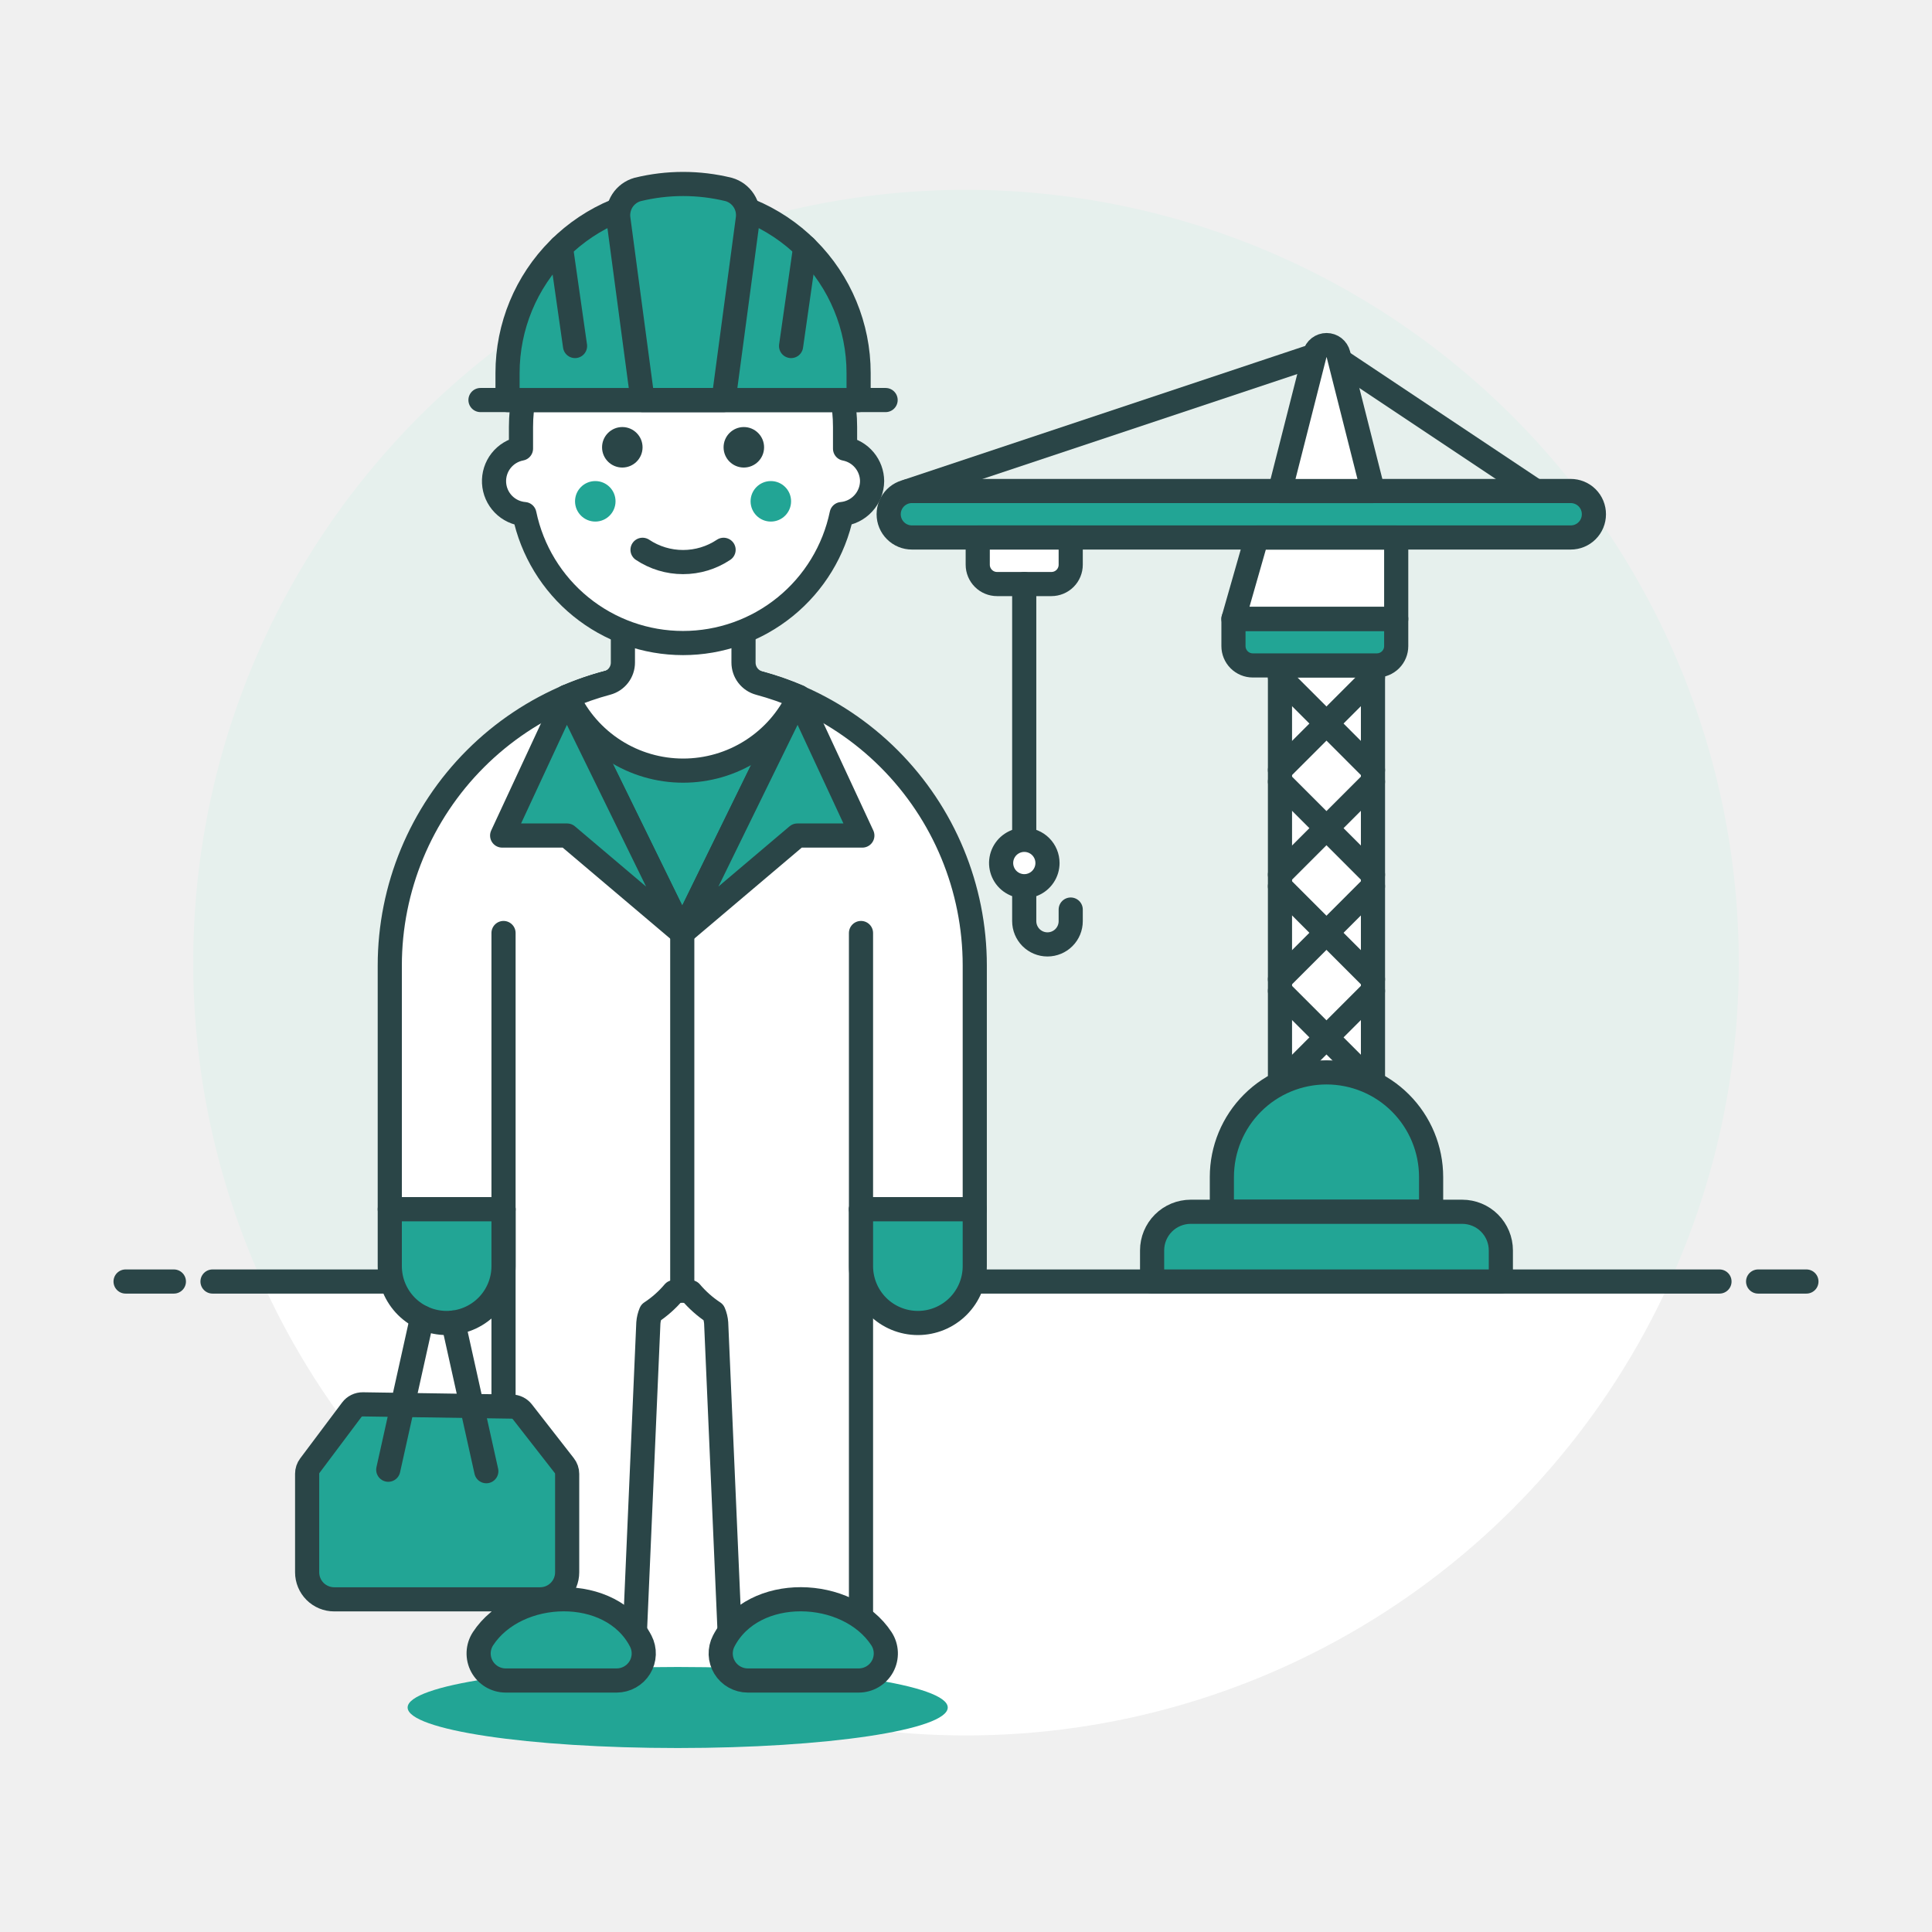
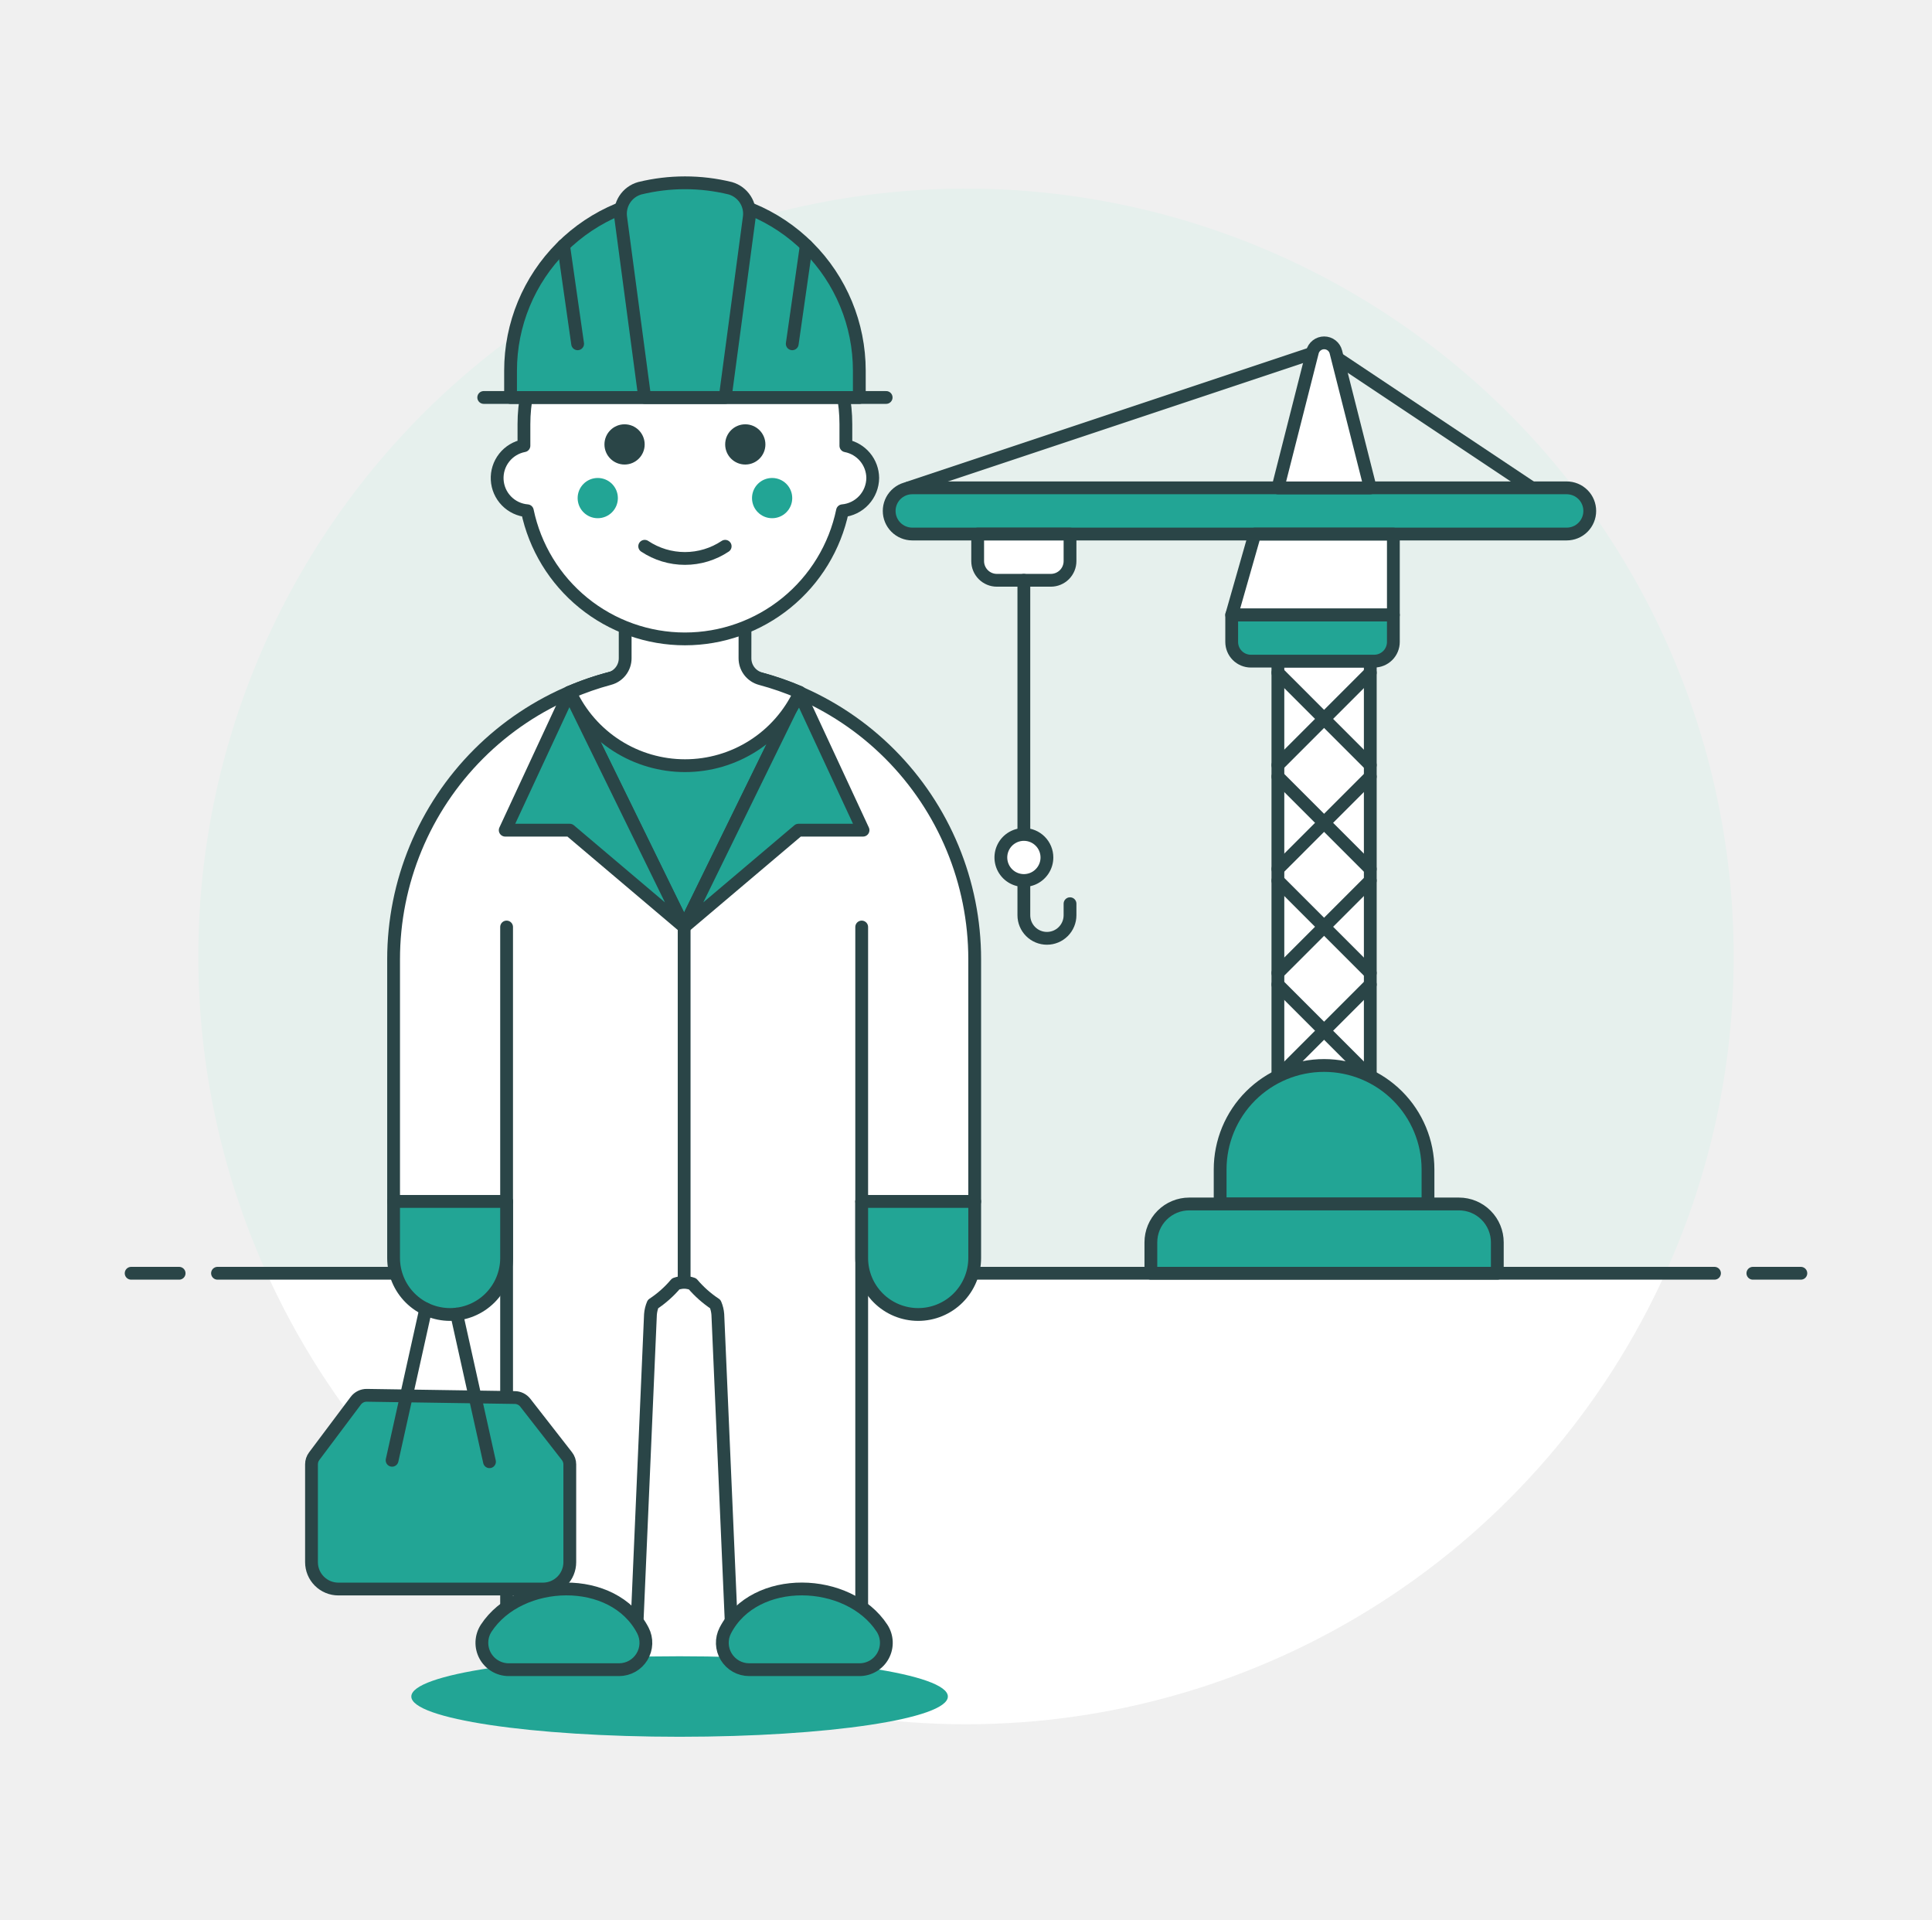
- <svg xmlns="http://www.w3.org/2000/svg" width="80" height="80" viewBox="0 0 80 80" fill="none">
-   <path d="M72 39.865C72.001 35.089 70.932 30.373 68.873 26.064C66.814 21.755 63.817 17.961 60.1 14.961C56.384 11.962 52.044 9.832 47.397 8.728C42.751 7.623 37.916 7.573 33.248 8.581C28.579 9.589 24.196 11.629 20.419 14.551C16.641 17.474 13.566 21.205 11.418 25.47C9.271 29.736 8.105 34.428 8.007 39.203C7.909 43.978 8.881 48.715 10.851 53.065H69.149C71.031 48.919 72.003 44.418 72 39.865Z" fill="#E6F0ED" />
-   <path d="M10.852 53.065C13.39 58.668 17.489 63.421 22.659 66.754C27.828 70.088 33.849 71.861 40 71.861C46.152 71.861 52.172 70.088 57.342 66.754C62.512 63.421 66.611 58.668 69.149 53.065H10.852Z" fill="white" />
-   <path d="M8.8 53.065H71.2" stroke="#2A4547" stroke-linecap="round" stroke-linejoin="round" />
-   <path d="M5.2 53.065H7.2" stroke="#2A4547" stroke-linecap="round" stroke-linejoin="round" />
-   <path d="M72.8 53.065H74.8" stroke="#2A4547" stroke-linecap="round" stroke-linejoin="round" />
-   <path d="M37.599 20.334L54.927 14.558" stroke="#2A4547" stroke-linecap="round" stroke-linejoin="round" />
-   <path d="M63.591 20.334L54.927 14.558" stroke="#2A4547" stroke-linecap="round" stroke-linejoin="round" />
-   <path d="M52.038 22.258L51.075 25.628H57.814V22.258H52.038Z" fill="white" />
-   <path d="M66 21.296C66 21.551 65.899 21.795 65.719 21.975C65.539 22.155 65.295 22.256 65.04 22.256H37.76C37.505 22.256 37.26 22.155 37.08 21.974C36.899 21.794 36.798 21.549 36.798 21.294C36.798 21.038 36.899 20.794 37.08 20.613C37.26 20.433 37.505 20.331 37.76 20.331H65.035C65.162 20.331 65.287 20.355 65.405 20.403C65.522 20.451 65.629 20.522 65.719 20.612C65.809 20.702 65.88 20.808 65.928 20.926C65.976 21.043 66.001 21.169 66 21.296Z" fill="#22A595" />
-   <path d="M66 21.296C66 21.551 65.899 21.795 65.719 21.975C65.539 22.155 65.295 22.256 65.04 22.256H37.76C37.505 22.256 37.26 22.155 37.08 21.974C36.899 21.794 36.798 21.549 36.798 21.294C36.798 21.038 36.899 20.794 37.08 20.613C37.26 20.433 37.505 20.331 37.76 20.331H65.035C65.162 20.331 65.287 20.355 65.405 20.403C65.522 20.451 65.629 20.522 65.719 20.612C65.809 20.702 65.88 20.808 65.928 20.926C65.976 21.043 66.001 21.169 66 21.296Z" stroke="#2A4547" stroke-linecap="round" stroke-linejoin="round" />
-   <path d="M56.852 27.554H53.001V46.326H56.852V27.554Z" fill="white" />
-   <path d="M56.852 27.554H53.001V46.326H56.852V27.554Z" stroke="#2A4547" stroke-linecap="round" stroke-linejoin="round" />
-   <path d="M56.851 20.334H53.001L54.441 14.67C54.468 14.561 54.531 14.464 54.62 14.395C54.708 14.326 54.818 14.289 54.93 14.289C55.042 14.289 55.151 14.326 55.24 14.395C55.328 14.464 55.391 14.561 55.419 14.67L56.851 20.334Z" fill="white" stroke="#2A4547" stroke-linecap="round" stroke-linejoin="round" />
-   <path d="M51.075 26.754C51.075 26.966 51.16 27.169 51.309 27.319C51.459 27.469 51.663 27.554 51.875 27.554H57.014C57.227 27.554 57.43 27.469 57.58 27.319C57.73 27.169 57.814 26.966 57.814 26.754V25.628H51.075V26.754Z" fill="#22A595" stroke="#2A4547" stroke-linecap="round" stroke-linejoin="round" />
-   <path d="M52.038 22.258L51.075 25.628H57.814V22.258H52.038Z" stroke="#2A4547" stroke-linecap="round" stroke-linejoin="round" />
-   <path d="M44.336 23.384C44.336 23.596 44.252 23.8 44.102 23.95C43.952 24.1 43.748 24.184 43.536 24.184H41.286C41.074 24.184 40.871 24.1 40.721 23.95C40.571 23.8 40.486 23.596 40.486 23.384V22.258H44.336V23.384Z" fill="white" stroke="#2A4547" stroke-linecap="round" stroke-linejoin="round" />
-   <path d="M42.411 24.184V38.143C42.411 38.398 42.513 38.643 42.693 38.824C42.873 39.004 43.118 39.106 43.373 39.106C43.629 39.106 43.874 39.004 44.054 38.824C44.235 38.643 44.336 38.398 44.336 38.143V37.663" stroke="#2A4547" stroke-linecap="round" stroke-linejoin="round" />
-   <path d="M43.374 35.736C43.374 35.926 43.318 36.111 43.212 36.269C43.107 36.427 42.957 36.55 42.781 36.623C42.606 36.696 42.413 36.715 42.227 36.678C42.041 36.641 41.87 36.549 41.735 36.415C41.601 36.281 41.51 36.109 41.473 35.923C41.435 35.737 41.455 35.544 41.527 35.369C41.6 35.193 41.723 35.043 41.881 34.938C42.039 34.832 42.224 34.776 42.414 34.776C42.669 34.776 42.913 34.877 43.093 35.057C43.273 35.237 43.374 35.481 43.374 35.736Z" fill="white" stroke="#2A4547" stroke-linecap="round" stroke-linejoin="round" />
-   <path d="M53.001 36.699L56.851 40.55" stroke="#2A4547" stroke-linecap="round" stroke-linejoin="round" />
-   <path d="M56.851 36.699L53.001 40.55" stroke="#2A4547" stroke-linecap="round" stroke-linejoin="round" />
-   <path d="M53.001 41.031L56.851 44.882" stroke="#2A4547" stroke-linecap="round" stroke-linejoin="round" />
-   <path d="M56.851 41.031L53.001 44.882" stroke="#2A4547" stroke-linecap="round" stroke-linejoin="round" />
-   <path d="M53.001 32.367L56.851 36.218" stroke="#2A4547" stroke-linecap="round" stroke-linejoin="round" />
-   <path d="M56.851 32.367L53.001 36.218" stroke="#2A4547" stroke-linecap="round" stroke-linejoin="round" />
-   <path d="M53.001 28.035L56.851 31.886" stroke="#2A4547" stroke-linecap="round" stroke-linejoin="round" />
-   <path d="M56.851 28.035L53.001 31.886" stroke="#2A4547" stroke-linecap="round" stroke-linejoin="round" />
-   <path d="M59.259 50.177H50.595V48.737C50.595 47.588 51.051 46.486 51.864 45.674C52.676 44.861 53.778 44.405 54.927 44.405C56.076 44.405 57.178 44.861 57.99 45.674C58.802 46.486 59.259 47.588 59.259 48.737V50.177Z" fill="#22A595" />
-   <path d="M59.259 50.177H50.595V48.737C50.595 47.588 51.051 46.486 51.864 45.674C52.676 44.861 53.778 44.405 54.927 44.405C56.076 44.405 57.178 44.861 57.99 45.674C58.802 46.486 59.259 47.588 59.259 48.737V50.177Z" stroke="#2A4547" stroke-linecap="round" stroke-linejoin="round" />
-   <path d="M62.147 53.065H47.706V51.777C47.706 51.352 47.875 50.946 48.175 50.645C48.475 50.345 48.882 50.177 49.306 50.177H60.547C60.971 50.177 61.378 50.345 61.678 50.645C61.978 50.946 62.147 51.352 62.147 51.777V53.065Z" fill="#22A595" />
-   <path d="M62.147 53.065H47.706V51.777C47.706 51.352 47.875 50.946 48.175 50.645C48.475 50.345 48.882 50.177 49.306 50.177H60.547C60.971 50.177 61.378 50.345 61.678 50.645C61.978 50.946 62.147 51.352 62.147 51.777V53.065Z" stroke="#2A4547" stroke-linecap="round" stroke-linejoin="round" />
-   <path d="M28.252 27.87C25.04 27.87 21.959 29.146 19.688 31.417C17.416 33.688 16.14 36.769 16.14 39.981V50.073H20.85V68.913H26.232L26.847 54.782C26.858 54.632 26.894 54.486 26.952 54.348C27.308 54.114 27.628 53.831 27.902 53.506C28.015 53.468 28.133 53.445 28.252 53.438C28.37 53.445 28.487 53.468 28.6 53.506C28.875 53.83 29.195 54.114 29.55 54.348C29.609 54.486 29.644 54.632 29.655 54.782L30.27 68.913H35.652V50.073H40.363V39.981C40.363 36.769 39.087 33.688 36.815 31.417C34.544 29.146 31.464 27.87 28.252 27.87Z" fill="white" />
-   <path d="M28.061 72.382C34.237 72.382 39.244 71.63 39.244 70.704C39.244 69.778 34.237 69.026 28.061 69.026C21.886 69.026 16.879 69.778 16.879 70.704C16.879 71.63 21.886 72.382 28.061 72.382Z" fill="#22A595" />
-   <path d="M28.252 27.87C25.04 27.87 21.959 29.146 19.688 31.417C17.416 33.688 16.14 36.769 16.14 39.981V50.073H20.85V68.913H26.232L26.847 54.782C26.858 54.632 26.894 54.486 26.952 54.348C27.308 54.114 27.628 53.831 27.902 53.506C28.015 53.468 28.133 53.445 28.252 53.438C28.37 53.445 28.487 53.468 28.6 53.506C28.875 53.83 29.195 54.114 29.55 54.348C29.609 54.486 29.644 54.632 29.655 54.782L30.27 68.913H35.652V50.073H40.363V39.981C40.363 36.769 39.087 33.688 36.815 31.417C34.544 29.146 31.464 27.87 28.252 27.87Z" stroke="#2A4547" stroke-linecap="round" stroke-linejoin="round" />
-   <path d="M20 67.856C19.89 68.025 19.828 68.22 19.82 68.421C19.812 68.622 19.858 68.822 19.954 68.999C20.05 69.176 20.192 69.323 20.364 69.427C20.537 69.53 20.735 69.585 20.936 69.586H25.539C25.731 69.585 25.919 69.535 26.086 69.441C26.253 69.347 26.393 69.212 26.493 69.048C26.593 68.884 26.649 68.698 26.656 68.506C26.663 68.314 26.62 68.124 26.532 67.954C25.312 65.595 21.396 65.726 20 67.856Z" fill="#22A595" stroke="#2A4547" stroke-linecap="round" stroke-linejoin="round" />
-   <path d="M36.499 67.856C36.609 68.025 36.671 68.22 36.679 68.421C36.687 68.622 36.641 68.822 36.545 68.999C36.449 69.176 36.307 69.324 36.134 69.427C35.961 69.53 35.764 69.585 35.563 69.586H30.96C30.768 69.585 30.58 69.535 30.413 69.441C30.246 69.347 30.106 69.212 30.006 69.048C29.906 68.884 29.85 68.698 29.843 68.506C29.837 68.314 29.879 68.124 29.967 67.954C31.188 65.595 35.105 65.726 36.499 67.856Z" fill="#22A595" stroke="#2A4547" stroke-linecap="round" stroke-linejoin="round" />
-   <path d="M35.652 50.073V38.634" stroke="#2A4547" stroke-linecap="round" stroke-linejoin="round" />
-   <path d="M20.85 50.073V38.634" stroke="#2A4547" stroke-linecap="round" stroke-linejoin="round" />
-   <path d="M28.25 38.634L33.04 28.854C31.527 28.204 29.898 27.869 28.251 27.869C26.605 27.869 24.976 28.204 23.463 28.854L28.25 38.634Z" fill="#22A595" stroke="#2A4547" stroke-linecap="round" stroke-linejoin="round" />
-   <path d="M23.483 34.598L28.251 38.634L23.463 28.854L20.793 34.598H23.483Z" fill="#22A595" stroke="#2A4547" stroke-linecap="round" stroke-linejoin="round" />
-   <path d="M33.016 34.598L28.25 38.634L33.038 28.854L35.708 34.598H33.016Z" fill="#22A595" stroke="#2A4547" stroke-linecap="round" stroke-linejoin="round" />
-   <path d="M28.251 53.438V38.634" stroke="#2A4547" stroke-linecap="round" stroke-linejoin="round" />
-   <path d="M35.652 52.427C35.652 53.052 35.901 53.651 36.342 54.093C36.784 54.534 37.383 54.782 38.008 54.782C38.632 54.782 39.231 54.534 39.673 54.093C40.115 53.651 40.363 53.052 40.363 52.427V50.073H35.652V52.427Z" fill="#22A595" stroke="#2A4547" stroke-linecap="round" stroke-linejoin="round" />
-   <path d="M20.85 52.427C20.85 53.052 20.602 53.651 20.16 54.093C19.718 54.534 19.119 54.782 18.495 54.782C17.87 54.782 17.271 54.534 16.829 54.093C16.388 53.651 16.14 53.052 16.14 52.427V50.073H20.85V52.427Z" fill="#22A595" stroke="#2A4547" stroke-linecap="round" stroke-linejoin="round" />
-   <path d="M23.366 60.687L21.63 58.46C21.578 58.394 21.513 58.34 21.438 58.303C21.363 58.266 21.281 58.245 21.197 58.244L15.022 58.151C14.934 58.15 14.846 58.17 14.767 58.209C14.688 58.247 14.619 58.304 14.566 58.375L12.83 60.69C12.757 60.786 12.718 60.904 12.718 61.025V65.105C12.718 65.402 12.836 65.687 13.046 65.897C13.256 66.107 13.541 66.225 13.838 66.225H22.365C22.662 66.225 22.947 66.107 23.157 65.897C23.367 65.687 23.485 65.402 23.485 65.105V61.03C23.485 60.906 23.443 60.785 23.366 60.687Z" fill="#22A595" />
-   <path d="M23.366 60.687L21.63 58.46C21.578 58.394 21.513 58.34 21.438 58.303C21.363 58.266 21.281 58.245 21.197 58.244L15.022 58.151C14.934 58.15 14.846 58.17 14.767 58.209C14.688 58.247 14.619 58.304 14.566 58.375L12.83 60.69C12.757 60.786 12.718 60.904 12.718 61.025V65.105C12.718 65.402 12.836 65.687 13.046 65.897C13.256 66.107 13.541 66.225 13.838 66.225H22.365C22.662 66.225 22.947 66.107 23.157 65.897C23.367 65.687 23.485 65.402 23.485 65.105V61.03C23.485 60.906 23.443 60.785 23.366 60.687Z" stroke="#2A4547" stroke-linecap="round" stroke-linejoin="round" />
-   <path d="M16.077 60.858L17.479 54.554" stroke="#2A4547" stroke-linecap="round" stroke-linejoin="round" />
-   <path d="M20.137 60.919L18.77 54.766" stroke="#2A4547" stroke-linecap="round" stroke-linejoin="round" />
-   <path d="M31.44 28.286C31.252 28.236 31.086 28.125 30.968 27.971C30.85 27.817 30.787 27.628 30.787 27.434L30.791 22.783H25.793V27.432C25.794 27.626 25.73 27.815 25.612 27.969C25.494 28.122 25.328 28.233 25.141 28.283C24.58 28.433 24.032 28.624 23.499 28.854C23.923 29.767 24.599 30.54 25.447 31.081C26.296 31.623 27.281 31.91 28.288 31.91C29.294 31.91 30.28 31.623 31.128 31.081C31.977 30.54 32.653 29.767 33.077 28.854C32.545 28.626 31.998 28.436 31.44 28.286Z" fill="white" stroke="#2A4547" stroke-linecap="round" stroke-linejoin="round" />
-   <path d="M36.112 19.92C36.109 19.601 35.996 19.294 35.792 19.049C35.588 18.804 35.305 18.638 34.992 18.578V17.68C34.992 15.9 34.285 14.194 33.027 12.936C31.769 11.677 30.062 10.97 28.283 10.97C26.503 10.97 24.797 11.677 23.538 12.936C22.28 14.194 21.573 15.9 21.573 17.68V18.575C21.247 18.637 20.954 18.814 20.749 19.075C20.544 19.335 20.441 19.662 20.458 19.993C20.475 20.324 20.612 20.638 20.843 20.876C21.074 21.114 21.384 21.26 21.715 21.287C22.029 22.796 22.854 24.151 24.05 25.123C25.247 26.096 26.741 26.627 28.283 26.627C29.825 26.627 31.32 26.096 32.516 25.123C33.712 24.151 34.537 22.796 34.851 21.287C35.194 21.256 35.512 21.099 35.745 20.846C35.978 20.594 36.109 20.264 36.112 19.92Z" fill="white" stroke="#2A4547" stroke-linecap="round" stroke-linejoin="round" />
-   <path d="M25.768 19.36C26.231 19.36 26.607 18.985 26.607 18.522C26.607 18.059 26.231 17.683 25.768 17.683C25.305 17.683 24.93 18.059 24.93 18.522C24.93 18.985 25.305 19.36 25.768 19.36Z" fill="#2A4547" />
-   <path d="M30.8 19.36C31.263 19.36 31.639 18.985 31.639 18.522C31.639 18.059 31.263 17.683 30.8 17.683C30.337 17.683 29.962 18.059 29.962 18.522C29.962 18.985 30.337 19.36 30.8 19.36Z" fill="#2A4547" />
-   <path d="M24.65 21.597C25.113 21.597 25.488 21.221 25.488 20.758C25.488 20.295 25.113 19.92 24.65 19.92C24.187 19.92 23.811 20.295 23.811 20.758C23.811 21.221 24.187 21.597 24.65 21.597Z" fill="#22A595" />
-   <path d="M31.919 21.597C32.382 21.597 32.757 21.221 32.757 20.758C32.757 20.295 32.382 19.92 31.919 19.92C31.455 19.92 31.08 20.295 31.08 20.758C31.08 21.221 31.455 21.597 31.919 21.597Z" fill="#22A595" />
-   <path d="M26.606 22.766C27.103 23.098 27.687 23.274 28.284 23.274C28.881 23.274 29.465 23.098 29.962 22.766" stroke="#2A4547" stroke-linecap="round" stroke-linejoin="round" />
-   <path d="M19.896 16.565H36.671" stroke="#2A4547" stroke-linecap="round" stroke-linejoin="round" />
-   <path d="M35.553 15.446C35.553 13.519 34.787 11.67 33.424 10.307C32.061 8.943 30.212 8.178 28.284 8.178C26.357 8.178 24.508 8.943 23.145 10.307C21.782 11.67 21.016 13.519 21.016 15.446V16.566H35.553V15.446Z" fill="#22A595" />
-   <path d="M35.553 15.446C35.553 13.519 34.787 11.67 33.424 10.307C32.061 8.943 30.212 8.178 28.284 8.178C26.357 8.178 24.508 8.943 23.145 10.307C21.782 11.67 21.016 13.519 21.016 15.446V16.566H35.553V15.446Z" stroke="#2A4547" stroke-linecap="round" stroke-linejoin="round" />
-   <path d="M29.962 16.565H26.607L25.607 9.07C25.569 8.804 25.628 8.533 25.773 8.308C25.919 8.083 26.142 7.919 26.4 7.846C27.64 7.542 28.935 7.542 30.175 7.846C30.432 7.919 30.654 8.084 30.799 8.309C30.945 8.534 31.003 8.805 30.964 9.07L29.962 16.565Z" fill="#22A595" />
-   <path d="M29.962 16.565H26.607L25.607 9.07C25.569 8.804 25.628 8.533 25.773 8.308C25.919 8.083 26.142 7.919 26.4 7.846C27.64 7.542 28.935 7.542 30.175 7.846C30.432 7.919 30.654 8.084 30.799 8.309C30.945 8.534 31.003 8.805 30.964 9.07L29.962 16.565Z" stroke="#2A4547" stroke-linecap="round" stroke-linejoin="round" />
-   <path d="M33.343 10.227L32.757 14.328" stroke="#2A4547" stroke-linecap="round" stroke-linejoin="round" />
-   <path d="M23.225 10.227L23.811 14.328" stroke="#2A4547" stroke-linecap="round" stroke-linejoin="round" />
+ <svg xmlns="http://www.w3.org/2000/svg" width="151" height="150" viewBox="0 0 151 150" fill="none">
+   <path d="M135.5 74.747C135.501 65.792 133.498 56.951 129.637 48.871C125.776 40.791 120.156 33.678 113.188 28.053C106.221 22.428 98.082 18.434 89.37 16.364C80.658 14.294 71.593 14.201 62.84 16.09C54.087 17.98 45.867 21.805 38.785 27.284C31.702 32.764 25.936 39.759 21.909 47.757C17.882 55.755 15.697 64.554 15.513 73.507C15.329 82.459 17.151 91.34 20.846 99.497H130.154C133.683 91.723 135.506 83.284 135.5 74.747Z" fill="#E6F0ED" />
+   <path d="M20.846 99.496C25.605 110.002 33.291 118.914 42.984 125.164C52.677 131.414 63.966 134.738 75.5 134.738C87.033 134.738 98.322 131.414 108.015 125.164C117.709 118.914 125.395 110.002 130.154 99.496H20.846Z" fill="white" />
+   <path d="M17 99.496H134" stroke="#2A4547" stroke-linecap="round" stroke-linejoin="round" />
+   <path d="M10.25 99.496H14" stroke="#2A4547" stroke-linecap="round" stroke-linejoin="round" />
+   <path d="M137 99.496H140.75" stroke="#2A4547" stroke-linecap="round" stroke-linejoin="round" />
+   <path d="M70.996 38.126L103.486 27.296" stroke="#2A4547" stroke-linecap="round" stroke-linejoin="round" />
+   <path d="M119.733 38.126L103.488 27.296" stroke="#2A4547" stroke-linecap="round" stroke-linejoin="round" />
+   <path d="M98.07 41.734L96.266 48.052H108.902V41.734H98.07Z" fill="white" />
+   <path d="M124.251 39.93C124.251 40.408 124.061 40.865 123.723 41.203C123.386 41.541 122.928 41.73 122.451 41.73H71.301C70.822 41.73 70.363 41.54 70.025 41.202C69.686 40.863 69.496 40.404 69.496 39.926C69.496 39.447 69.686 38.988 70.025 38.65C70.363 38.311 70.822 38.121 71.301 38.121H122.44C122.678 38.12 122.914 38.166 123.134 38.256C123.354 38.346 123.554 38.48 123.723 38.648C123.891 38.816 124.025 39.016 124.115 39.236C124.206 39.456 124.252 39.692 124.251 39.93Z" fill="#22A595" />
+   <path d="M124.251 39.93C124.251 40.408 124.061 40.865 123.723 41.203C123.386 41.541 122.928 41.73 122.451 41.73H71.301C70.822 41.73 70.363 41.54 70.025 41.202C69.686 40.863 69.496 40.404 69.496 39.926C69.496 39.447 69.686 38.988 70.025 38.65C70.363 38.311 70.822 38.121 71.301 38.121H122.44C122.678 38.12 122.914 38.166 123.134 38.256C123.354 38.346 123.554 38.48 123.723 38.648C123.891 38.816 124.025 39.016 124.115 39.236C124.206 39.456 124.252 39.692 124.251 39.93Z" stroke="#2A4547" stroke-linecap="round" stroke-linejoin="round" />
+   <path d="M107.098 51.663H99.877V86.861H107.098V51.663Z" fill="white" />
+   <path d="M107.098 51.663H99.877V86.861H107.098V51.663Z" stroke="#2A4547" stroke-linecap="round" stroke-linejoin="round" />
+   <path d="M107.096 38.126H99.877L102.577 27.506C102.628 27.302 102.746 27.12 102.912 26.991C103.078 26.861 103.283 26.791 103.493 26.791C103.704 26.791 103.909 26.861 104.075 26.991C104.241 27.12 104.359 27.302 104.41 27.506L107.096 38.126Z" fill="white" stroke="#2A4547" stroke-linecap="round" stroke-linejoin="round" />
+   <path d="M96.266 50.163C96.266 50.561 96.424 50.943 96.705 51.224C96.986 51.505 97.368 51.663 97.766 51.663H107.402C107.799 51.663 108.181 51.505 108.462 51.224C108.744 50.943 108.902 50.561 108.902 50.163V48.053H96.266V50.163Z" fill="#22A595" stroke="#2A4547" stroke-linecap="round" stroke-linejoin="round" />
+   <path d="M98.07 41.734L96.266 48.052H108.902V41.734H98.07Z" stroke="#2A4547" stroke-linecap="round" stroke-linejoin="round" />
+   <path d="M83.63 43.845C83.63 44.243 83.472 44.624 83.191 44.906C82.909 45.187 82.528 45.345 82.13 45.345H77.912C77.514 45.345 77.133 45.187 76.852 44.906C76.57 44.624 76.412 44.243 76.412 43.845V41.734H83.63V43.845Z" fill="white" stroke="#2A4547" stroke-linecap="round" stroke-linejoin="round" />
+   <path d="M80.022 45.345V71.518C80.022 71.997 80.212 72.456 80.55 72.794C80.888 73.133 81.347 73.323 81.826 73.323C82.305 73.323 82.764 73.133 83.102 72.794C83.44 72.456 83.63 71.997 83.63 71.518V70.618" stroke="#2A4547" stroke-linecap="round" stroke-linejoin="round" />
+   <path d="M81.825 67.005C81.825 67.361 81.719 67.709 81.521 68.005C81.323 68.301 81.042 68.532 80.713 68.668C80.384 68.804 80.023 68.84 79.673 68.77C79.324 68.701 79.004 68.53 78.752 68.278C78.5 68.026 78.329 67.705 78.259 67.356C78.19 67.007 78.225 66.645 78.362 66.316C78.498 65.987 78.729 65.706 79.025 65.508C79.321 65.311 79.669 65.205 80.025 65.205C80.502 65.205 80.96 65.395 81.297 65.732C81.635 66.07 81.825 66.528 81.825 67.005Z" fill="white" stroke="#2A4547" stroke-linecap="round" stroke-linejoin="round" />
+   <path d="M99.877 68.811L107.096 76.03" stroke="#2A4547" stroke-linecap="round" stroke-linejoin="round" />
+   <path d="M107.096 68.811L99.877 76.03" stroke="#2A4547" stroke-linecap="round" stroke-linejoin="round" />
+   <path d="M99.877 76.934L107.096 84.153" stroke="#2A4547" stroke-linecap="round" stroke-linejoin="round" />
+   <path d="M107.096 76.934L99.877 84.153" stroke="#2A4547" stroke-linecap="round" stroke-linejoin="round" />
+   <path d="M99.877 60.688L107.096 67.908" stroke="#2A4547" stroke-linecap="round" stroke-linejoin="round" />
+   <path d="M107.096 60.688L99.877 67.908" stroke="#2A4547" stroke-linecap="round" stroke-linejoin="round" />
+   <path d="M99.877 52.566L107.096 59.786" stroke="#2A4547" stroke-linecap="round" stroke-linejoin="round" />
+   <path d="M107.096 52.566L99.877 59.786" stroke="#2A4547" stroke-linecap="round" stroke-linejoin="round" />
+   <path d="M111.608 94.081H95.363V91.381C95.363 89.227 96.219 87.161 97.742 85.638C99.266 84.115 101.332 83.259 103.486 83.259C105.64 83.259 107.706 84.115 109.229 85.638C110.753 87.161 111.608 89.227 111.608 91.381V94.081Z" fill="#22A595" />
+   <path d="M111.608 94.081H95.363V91.381C95.363 89.227 96.219 87.161 97.742 85.638C99.266 84.115 101.332 83.259 103.486 83.259C105.64 83.259 107.706 84.115 109.229 85.638C110.753 87.161 111.608 89.227 111.608 91.381V94.081Z" stroke="#2A4547" stroke-linecap="round" stroke-linejoin="round" />
+   <path d="M117.026 99.496H89.949V97.081C89.949 96.285 90.265 95.522 90.828 94.96C91.391 94.397 92.154 94.081 92.949 94.081H114.026C114.821 94.081 115.584 94.397 116.147 94.96C116.71 95.522 117.026 96.285 117.026 97.081V99.496Z" fill="#22A595" />
+   <path d="M117.026 99.496H89.949V97.081C89.949 96.285 90.265 95.522 90.828 94.96C91.391 94.397 92.154 94.081 92.949 94.081H114.026C114.821 94.081 115.584 94.397 116.147 94.96C116.71 95.522 117.026 96.285 117.026 97.081V99.496Z" stroke="#2A4547" stroke-linecap="round" stroke-linejoin="round" />
+   <path d="M53.472 52.256C47.449 52.256 41.673 54.648 37.414 58.907C33.155 63.166 30.762 68.942 30.762 74.964V93.887H39.594V129.212H49.686L50.838 102.716C50.859 102.436 50.926 102.161 51.036 101.903C51.702 101.464 52.302 100.933 52.816 100.323C53.028 100.253 53.249 100.21 53.472 100.196C53.694 100.21 53.913 100.253 54.124 100.323C54.641 100.931 55.24 101.463 55.906 101.903C56.016 102.161 56.083 102.436 56.103 102.716L57.256 129.212H67.348V93.887H76.18V74.964C76.18 68.942 73.787 63.166 69.529 58.907C65.27 54.649 59.494 52.256 53.472 52.256Z" fill="white" />
+   <path d="M53.115 135.716C64.695 135.716 74.082 134.307 74.082 132.57C74.082 130.833 64.695 129.425 53.115 129.425C41.536 129.425 32.148 130.833 32.148 132.57C32.148 134.307 41.536 135.716 53.115 135.716Z" fill="#22A595" />
+   <path d="M53.472 52.256C47.449 52.256 41.673 54.648 37.414 58.907C33.155 63.166 30.762 68.942 30.762 74.964V93.887H39.594V129.212H49.686L50.838 102.716C50.859 102.436 50.926 102.161 51.036 101.903C51.702 101.464 52.302 100.933 52.816 100.323C53.028 100.253 53.249 100.21 53.472 100.196C53.694 100.21 53.913 100.253 54.124 100.323C54.641 100.931 55.24 101.463 55.906 101.903C56.016 102.161 56.083 102.436 56.103 102.716L57.256 129.212H67.348V93.887H76.18V74.964C76.18 68.942 73.787 63.166 69.529 58.907C65.27 54.649 59.494 52.256 53.472 52.256Z" stroke="#2A4547" stroke-linecap="round" stroke-linejoin="round" />
+   <path d="M38 127.23C37.795 127.547 37.679 127.913 37.664 128.29C37.649 128.667 37.736 129.041 37.915 129.373C38.095 129.705 38.36 129.982 38.684 130.175C39.008 130.369 39.378 130.472 39.755 130.473H48.386C48.746 130.472 49.099 130.379 49.413 130.203C49.726 130.026 49.988 129.772 50.175 129.465C50.362 129.158 50.467 128.808 50.48 128.449C50.493 128.09 50.414 127.733 50.249 127.413C47.962 122.991 40.619 123.237 38 127.23Z" fill="#22A595" stroke="#2A4547" stroke-linecap="round" stroke-linejoin="round" />
+   <path d="M68.936 127.23C69.142 127.547 69.258 127.913 69.273 128.29C69.288 128.667 69.201 129.041 69.021 129.373C68.841 129.705 68.576 129.983 68.252 130.176C67.927 130.37 67.557 130.472 67.18 130.473H58.55C58.191 130.472 57.837 130.379 57.524 130.203C57.211 130.026 56.948 129.772 56.761 129.465C56.574 129.158 56.469 128.808 56.456 128.449C56.443 128.09 56.523 127.733 56.687 127.413C58.978 122.991 66.322 123.237 68.936 127.23Z" fill="#22A595" stroke="#2A4547" stroke-linecap="round" stroke-linejoin="round" />
+   <path d="M67.348 93.886V72.439" stroke="#2A4547" stroke-linecap="round" stroke-linejoin="round" />
+   <path d="M39.594 93.886V72.439" stroke="#2A4547" stroke-linecap="round" stroke-linejoin="round" />
+   <path d="M53.468 72.44L62.449 54.101C59.612 52.883 56.557 52.255 53.47 52.255C50.383 52.255 47.329 52.883 44.492 54.101L53.468 72.44Z" fill="#22A595" stroke="#2A4547" stroke-linecap="round" stroke-linejoin="round" />
+   <path d="M44.531 64.872L53.469 72.439L44.492 54.102L39.486 64.872H44.531Z" fill="#22A595" stroke="#2A4547" stroke-linecap="round" stroke-linejoin="round" />
+   <path d="M62.406 64.872L53.469 72.439L62.446 54.102L67.452 64.872H62.406Z" fill="#22A595" stroke="#2A4547" stroke-linecap="round" stroke-linejoin="round" />
+   <path d="M53.471 100.195V72.439" stroke="#2A4547" stroke-linecap="round" stroke-linejoin="round" />
+   <path d="M67.348 98.301C67.348 99.472 67.813 100.595 68.641 101.424C69.469 102.252 70.593 102.717 71.764 102.717C72.935 102.717 74.058 102.252 74.886 101.424C75.714 100.595 76.18 99.472 76.18 98.301V93.886H67.348V98.301Z" fill="#22A595" stroke="#2A4547" stroke-linecap="round" stroke-linejoin="round" />
+   <path d="M39.594 98.301C39.594 99.472 39.128 100.596 38.3 101.424C37.472 102.252 36.349 102.717 35.178 102.717C34.007 102.717 32.883 102.252 32.055 101.424C31.227 100.596 30.762 99.472 30.762 98.301V93.887H39.594V98.301Z" fill="#22A595" stroke="#2A4547" stroke-linecap="round" stroke-linejoin="round" />
+   <path d="M44.311 113.788L41.056 109.612C40.959 109.489 40.836 109.388 40.696 109.318C40.556 109.248 40.401 109.21 40.244 109.207L28.666 109.033C28.5 109.031 28.337 109.068 28.188 109.141C28.039 109.214 27.91 109.321 27.811 109.453L24.556 113.793C24.42 113.974 24.346 114.195 24.346 114.421V122.071C24.346 122.628 24.567 123.163 24.961 123.556C25.355 123.95 25.889 124.171 26.446 124.171H42.434C42.991 124.171 43.525 123.95 43.919 123.556C44.313 123.163 44.534 122.628 44.534 122.071V114.432C44.533 114.199 44.455 113.972 44.311 113.788Z" fill="#22A595" />
+   <path d="M44.311 113.788L41.056 109.612C40.959 109.489 40.836 109.388 40.696 109.318C40.556 109.248 40.401 109.21 40.244 109.207L28.666 109.033C28.5 109.031 28.337 109.068 28.188 109.141C28.039 109.214 27.91 109.321 27.811 109.453L24.556 113.793C24.42 113.974 24.346 114.195 24.346 114.421V122.071C24.346 122.628 24.567 123.163 24.961 123.556C25.355 123.95 25.889 124.171 26.446 124.171H42.434C42.991 124.171 43.525 123.95 43.919 123.556C44.313 123.163 44.534 122.628 44.534 122.071V114.432C44.533 114.199 44.455 113.972 44.311 113.788Z" stroke="#2A4547" stroke-linecap="round" stroke-linejoin="round" />
+   <path d="M30.645 114.11L33.273 102.288" stroke="#2A4547" stroke-linecap="round" stroke-linejoin="round" />
+   <path d="M38.257 114.223L35.693 102.687" stroke="#2A4547" stroke-linecap="round" stroke-linejoin="round" />
+   <path d="M59.45 53.037C59.098 52.943 58.787 52.735 58.565 52.446C58.344 52.157 58.224 51.802 58.225 51.438L58.233 42.719H48.862V51.435C48.863 51.799 48.743 52.153 48.522 52.441C48.3 52.73 47.99 52.937 47.639 53.031C46.588 53.313 45.559 53.671 44.56 54.102C45.355 55.814 46.623 57.263 48.214 58.278C49.804 59.293 51.652 59.832 53.539 59.832C55.427 59.832 57.275 59.293 58.865 58.278C60.456 57.263 61.724 55.814 62.519 54.102C61.523 53.674 60.497 53.318 59.45 53.037Z" fill="white" stroke="#2A4547" stroke-linecap="round" stroke-linejoin="round" />
+   <path d="M68.211 37.35C68.206 36.753 67.994 36.175 67.611 35.717C67.228 35.258 66.698 34.946 66.111 34.834V33.15C66.111 29.813 64.785 26.614 62.426 24.254C60.067 21.895 56.867 20.57 53.53 20.57C50.194 20.57 46.994 21.895 44.635 24.254C42.275 26.614 40.95 29.813 40.95 33.15V34.828C40.339 34.943 39.79 35.276 39.405 35.765C39.02 36.254 38.827 36.865 38.859 37.486C38.891 38.108 39.148 38.696 39.581 39.142C40.015 39.588 40.595 39.862 41.215 39.912C41.805 42.742 43.352 45.282 45.595 47.106C47.838 48.93 50.64 49.925 53.531 49.925C56.422 49.925 59.224 48.93 61.467 47.106C63.71 45.282 65.257 42.742 65.847 39.912C66.489 39.855 67.086 39.561 67.523 39.087C67.96 38.614 68.205 37.994 68.211 37.35Z" fill="white" stroke="#2A4547" stroke-linecap="round" stroke-linejoin="round" />
+   <path d="M48.814 36.3C49.682 36.3 50.386 35.596 50.386 34.728C50.386 33.86 49.682 33.156 48.814 33.156C47.946 33.156 47.242 33.86 47.242 34.728C47.242 35.596 47.946 36.3 48.814 36.3Z" fill="#2A4547" />
+   <path d="M58.25 36.3C59.118 36.3 59.822 35.596 59.822 34.728C59.822 33.86 59.118 33.156 58.25 33.156C57.382 33.156 56.678 33.86 56.678 34.728C56.678 35.596 57.382 36.3 58.25 36.3Z" fill="#2A4547" />
+   <path d="M46.718 40.494C47.587 40.494 48.291 39.79 48.291 38.922C48.291 38.053 47.587 37.35 46.718 37.35C45.85 37.35 45.147 38.053 45.147 38.922C45.147 39.79 45.85 40.494 46.718 40.494Z" fill="#22A595" />
+   <path d="M60.347 40.494C61.216 40.494 61.919 39.79 61.919 38.922C61.919 38.053 61.216 37.35 60.347 37.35C59.479 37.35 58.775 38.053 58.775 38.922C58.775 39.79 59.479 40.494 60.347 40.494Z" fill="#22A595" />
+   <path d="M50.387 42.687C51.318 43.308 52.413 43.639 53.532 43.639C54.652 43.639 55.746 43.308 56.678 42.687" stroke="#2A4547" stroke-linecap="round" stroke-linejoin="round" />
+   <path d="M37.807 31.059H69.259" stroke="#2A4547" stroke-linecap="round" stroke-linejoin="round" />
+   <path d="M67.162 28.962C67.162 25.347 65.726 21.881 63.17 19.325C60.614 16.769 57.148 15.333 53.533 15.333C49.919 15.333 46.452 16.769 43.896 19.325C41.34 21.881 39.904 25.347 39.904 28.962V31.062H67.162V28.962Z" fill="#22A595" />
+   <path d="M67.162 28.962C67.162 25.347 65.726 21.881 63.17 19.325C60.614 16.769 57.148 15.333 53.533 15.333C49.919 15.333 46.452 16.769 43.896 19.325C41.34 21.881 39.904 25.347 39.904 28.962V31.062H67.162V28.962Z" stroke="#2A4547" stroke-linecap="round" stroke-linejoin="round" />
+   <path d="M56.679 31.059H50.388L48.514 17.006C48.441 16.508 48.552 16 48.825 15.578C49.099 15.156 49.517 14.848 50.001 14.711C52.325 14.142 54.753 14.142 57.078 14.711C57.561 14.849 57.977 15.158 58.249 15.58C58.522 16.002 58.631 16.509 58.558 17.006L56.679 31.059Z" fill="#22A595" />
+   <path d="M56.679 31.059H50.388L48.514 17.006C48.441 16.508 48.552 16 48.825 15.578C49.099 15.156 49.517 14.848 50.001 14.711C52.325 14.142 54.753 14.142 57.078 14.711C57.561 14.849 57.977 15.158 58.249 15.58C58.522 16.002 58.631 16.509 58.558 17.006L56.679 31.059Z" stroke="#2A4547" stroke-linecap="round" stroke-linejoin="round" />
+   <path d="M63.019 19.176L61.92 26.865" stroke="#2A4547" stroke-linecap="round" stroke-linejoin="round" />
+   <path d="M44.047 19.176L45.146 26.865" stroke="#2A4547" stroke-linecap="round" stroke-linejoin="round" />
</svg>
